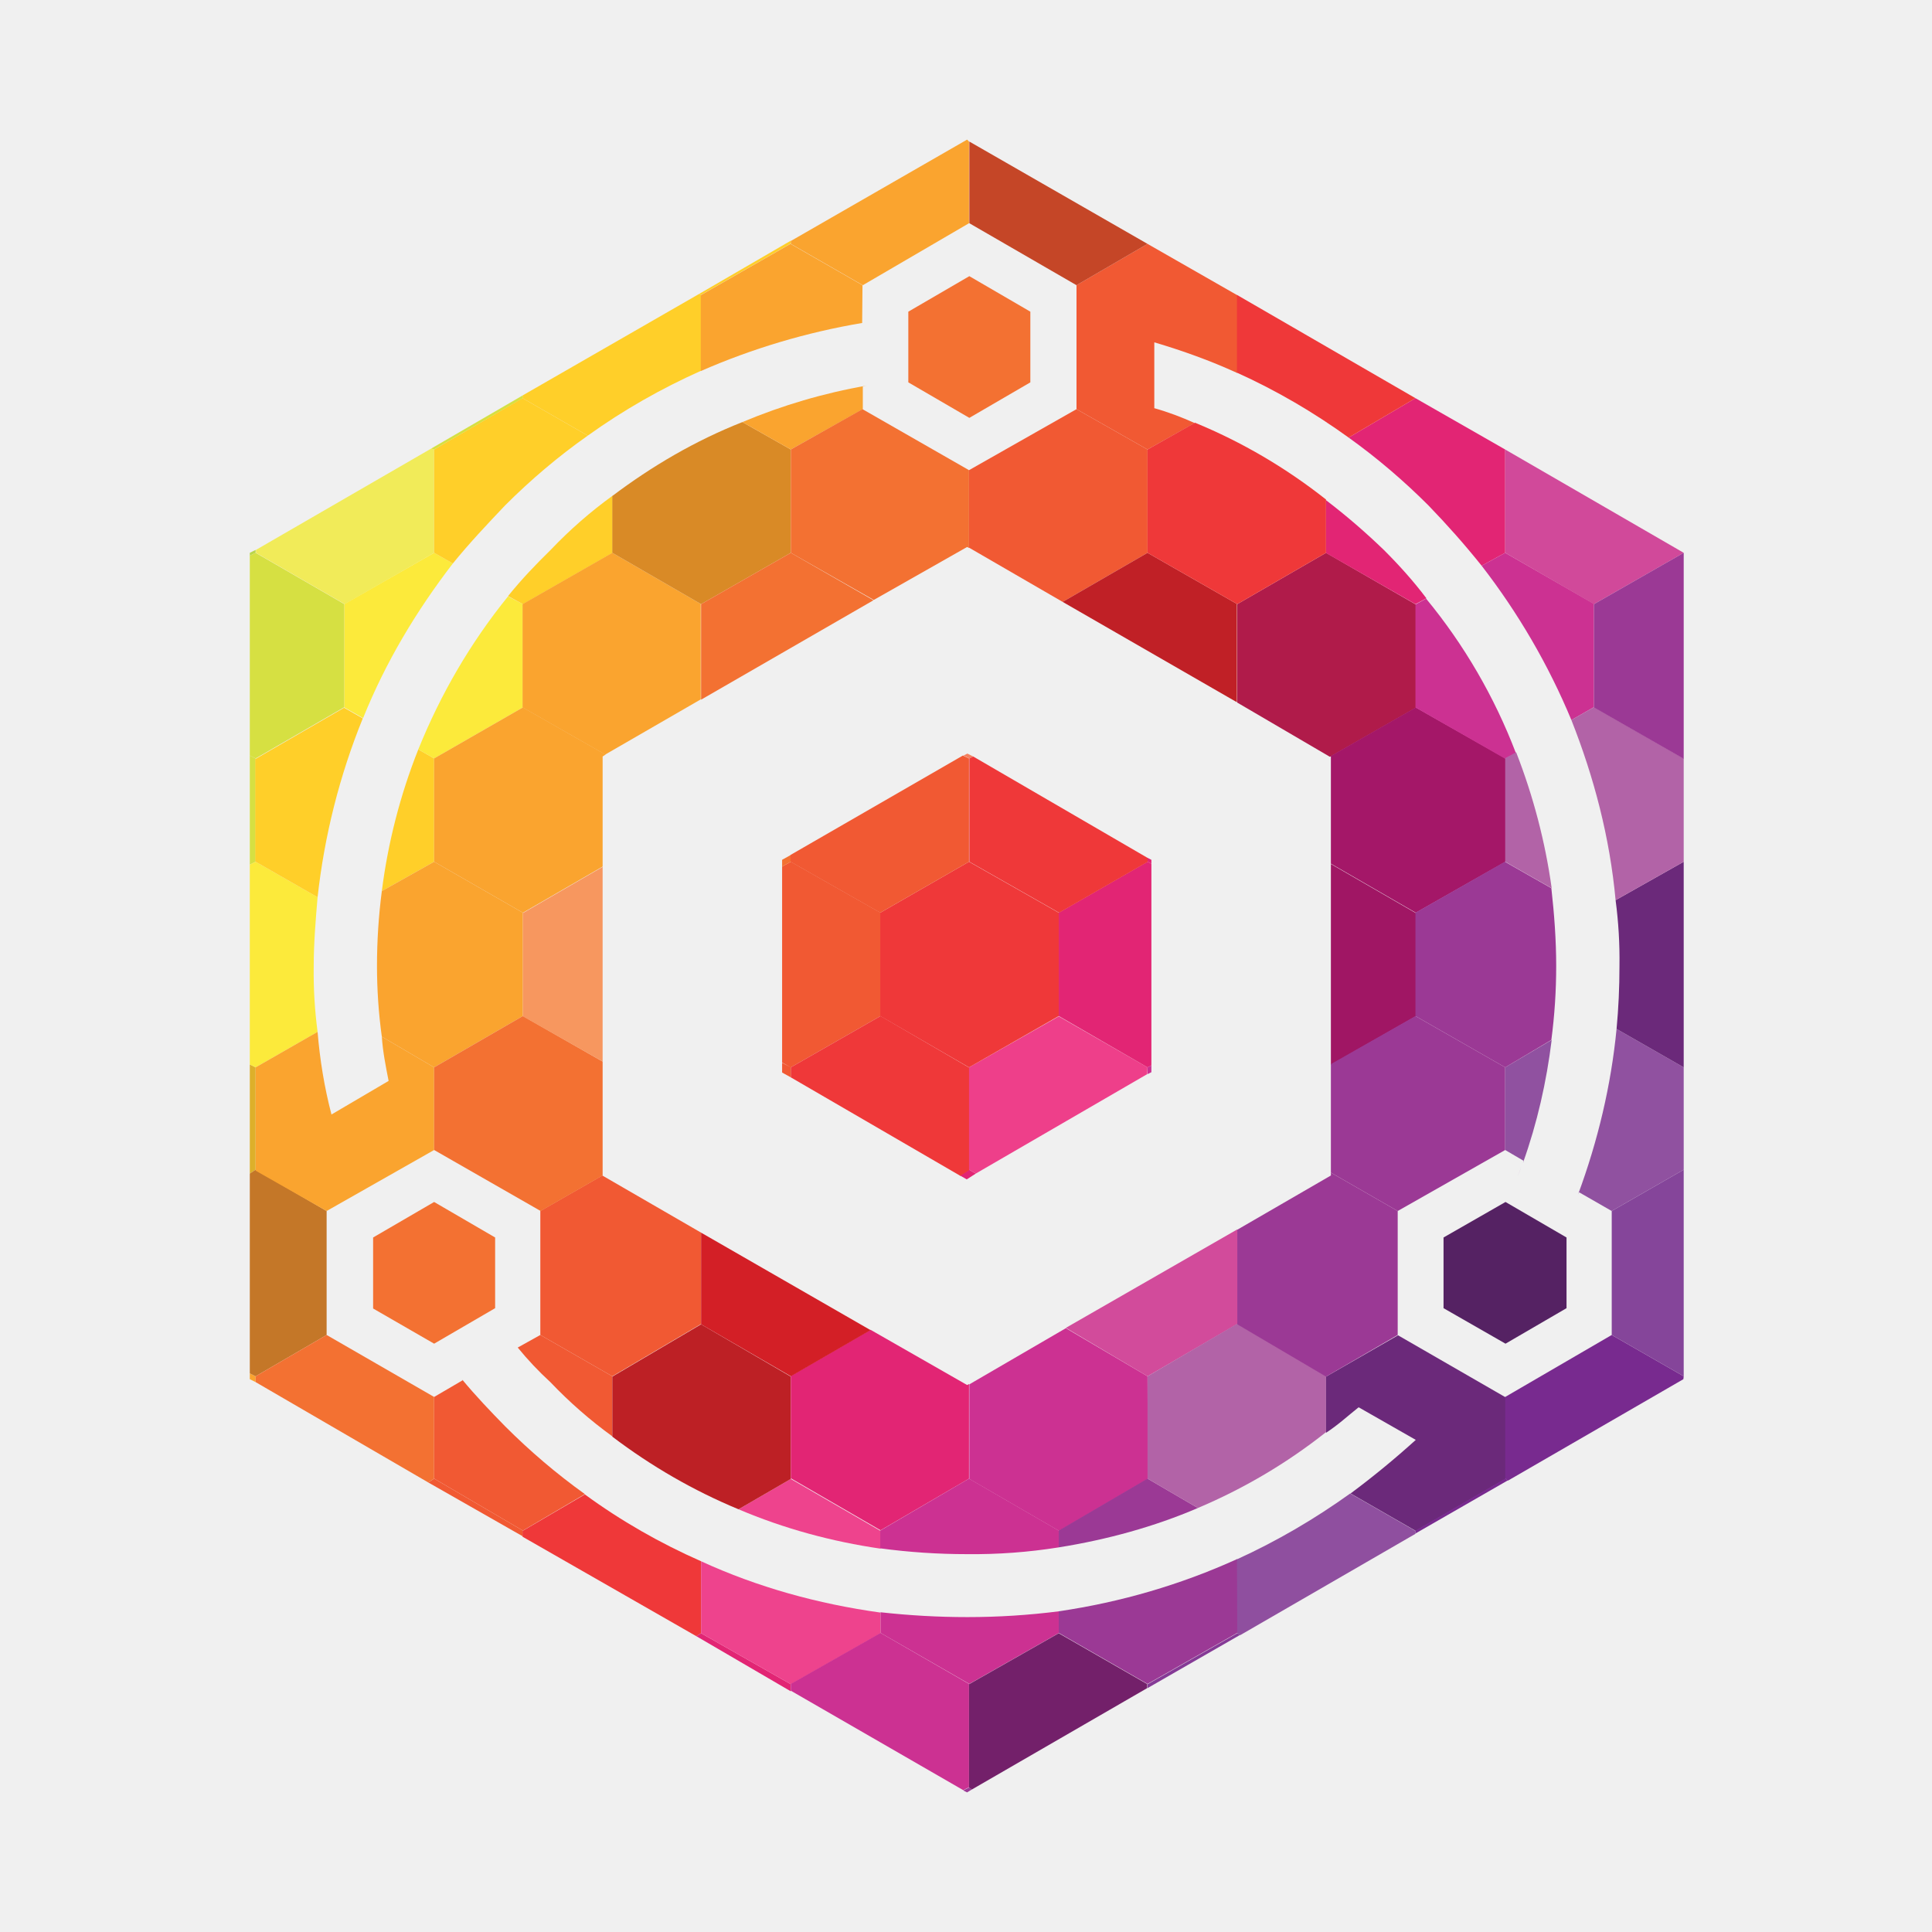
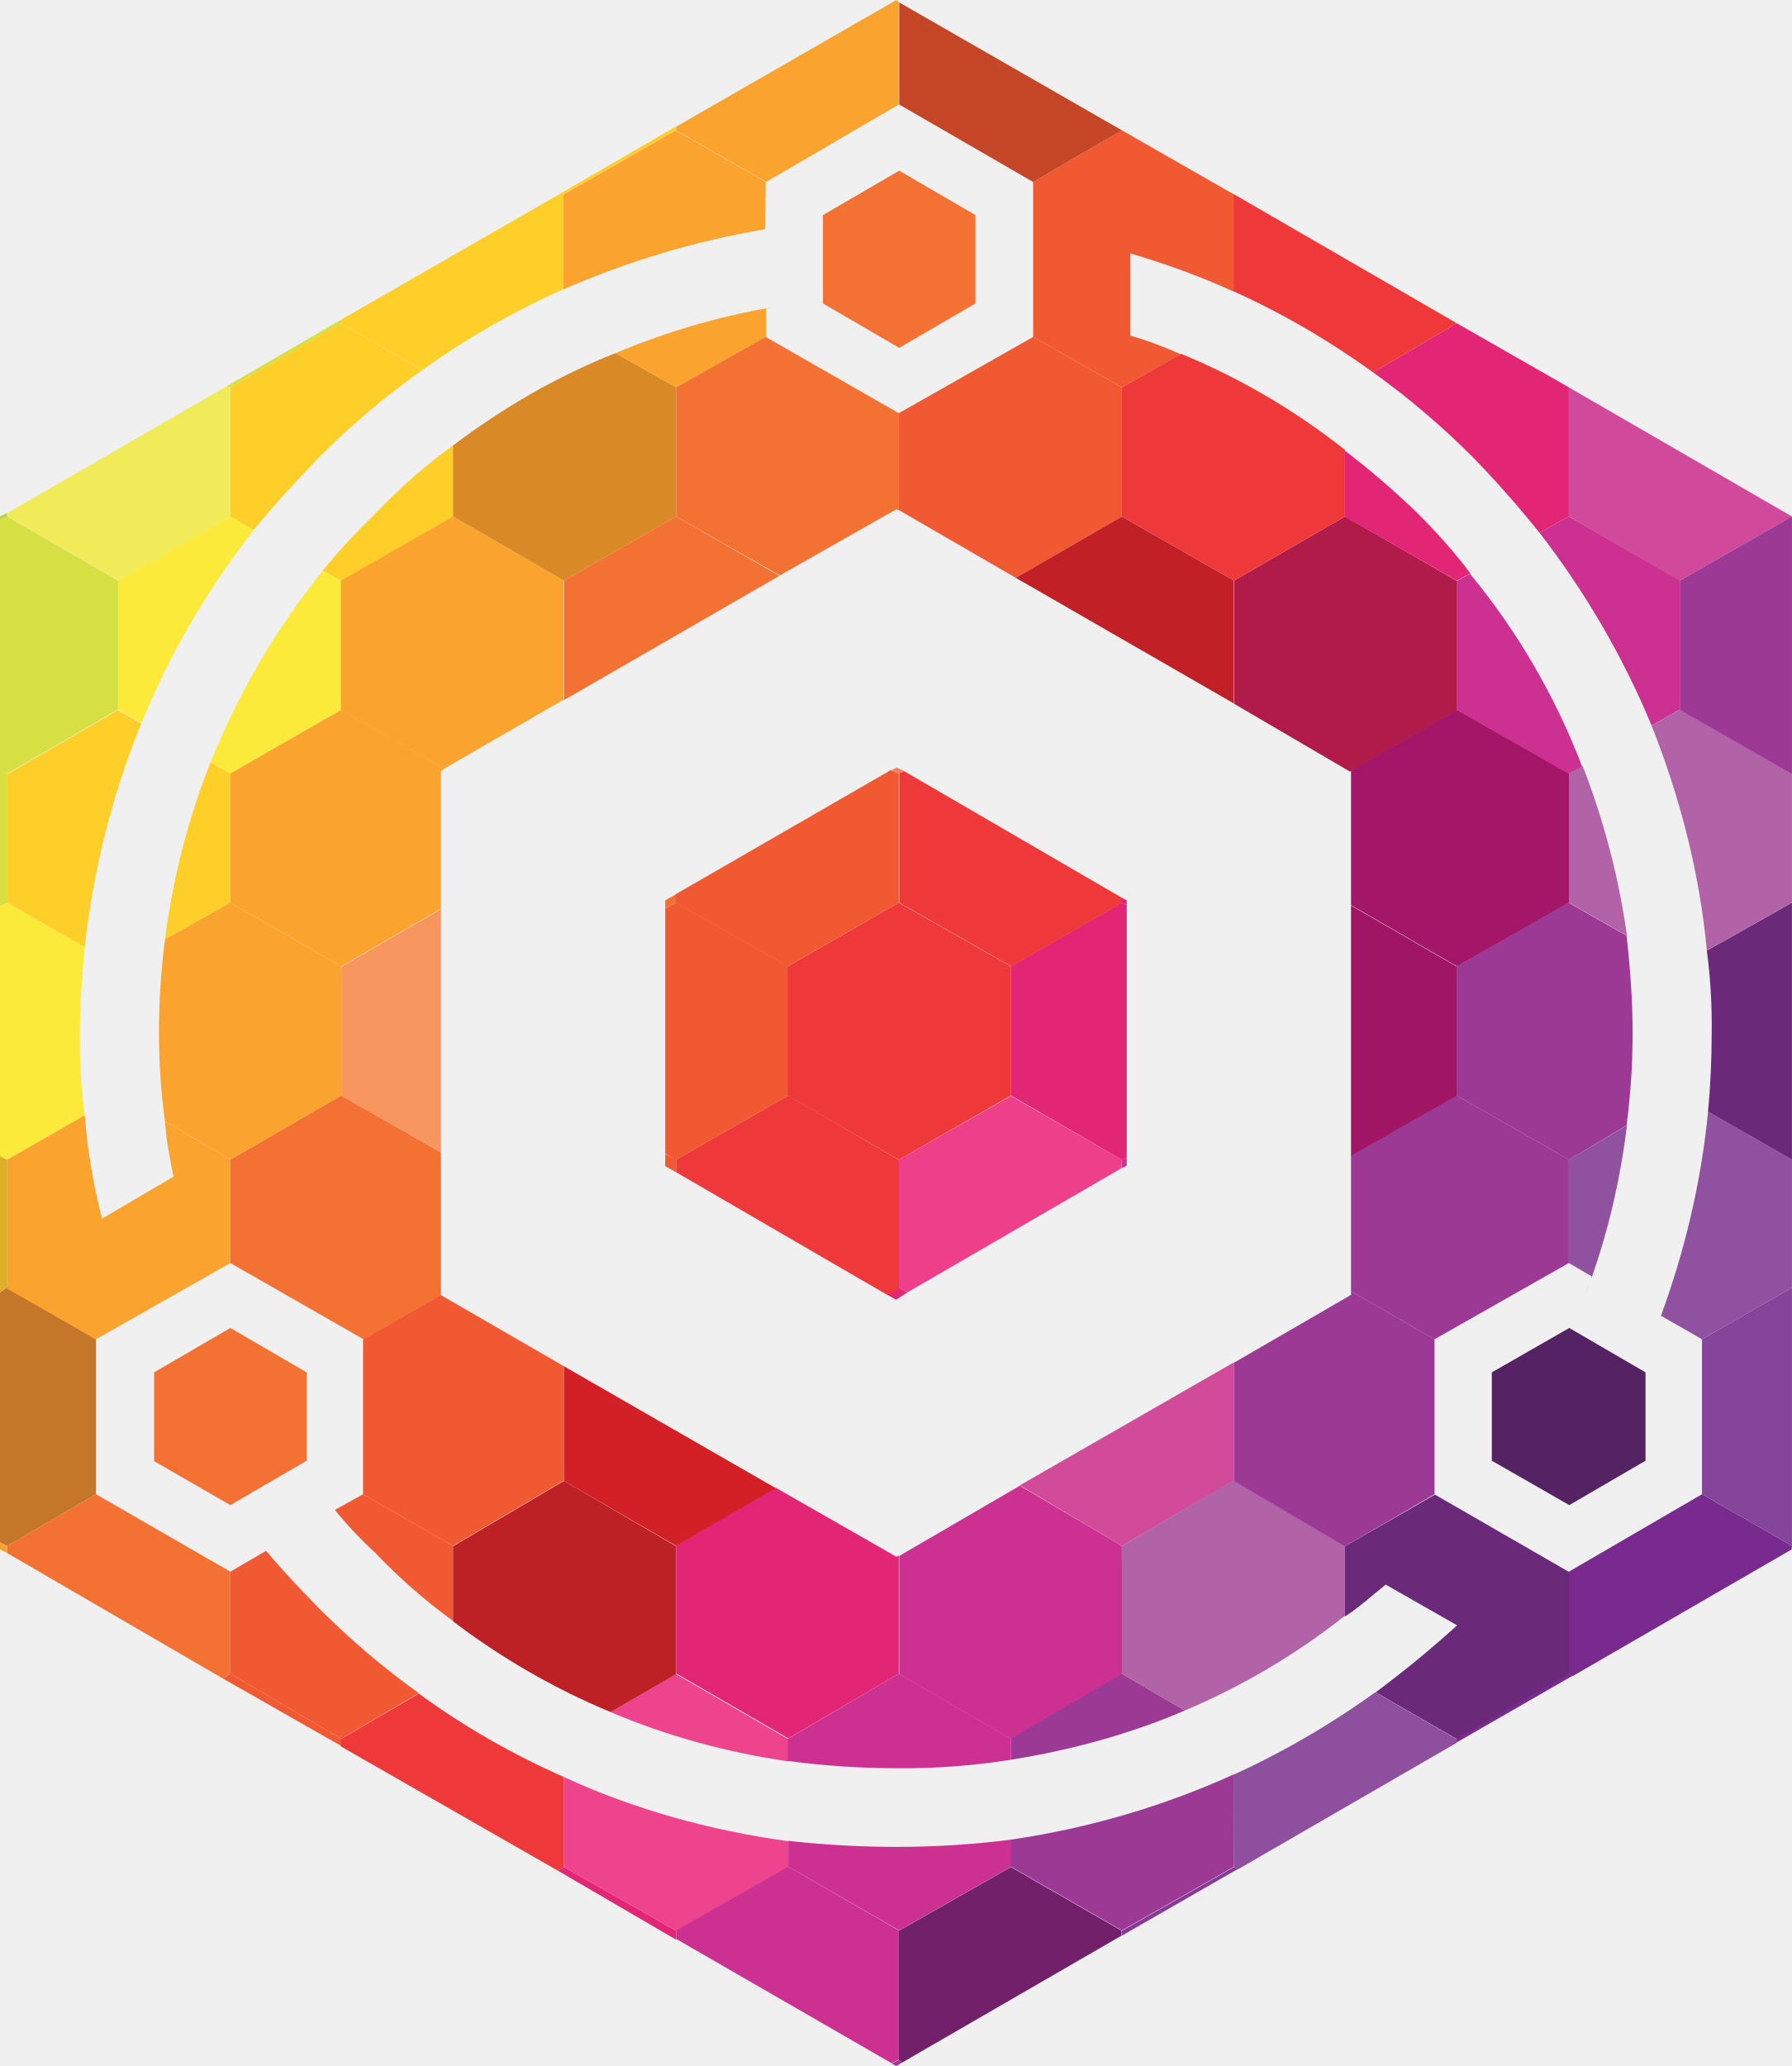
- <svg xmlns="http://www.w3.org/2000/svg" width="256" height="256" viewBox="0 0 256 256" fill="none">
-   <g clip-path="url(#clip0_1251_8927)">
-     <path fill-rule="evenodd" clip-rule="evenodd" d="M33.87 182.365L33.1 181.98V182.75L33.87 183.135V182.365Z" fill="#FAA42F" />
-     <path fill-rule="evenodd" clip-rule="evenodd" d="M33.87 154.99V141.431L33.1 141.046V155.503L33.87 154.99Z" fill="#DDB02A" />
-     <path fill-rule="evenodd" clip-rule="evenodd" d="M43.28 160.465L33.87 154.99L33.1 155.504V181.98L33.87 182.365L43.28 176.89V160.465Z" fill="#C47728" />
-     <path fill-rule="evenodd" clip-rule="evenodd" d="M57.524 195.924L69.286 202.811V203.581L56.754 196.438L57.524 195.924Z" fill="#F15933" />
-     <path fill-rule="evenodd" clip-rule="evenodd" d="M43.28 176.89L33.87 182.365V183.135L56.754 196.438L57.524 195.924V185.103L43.28 176.89Z" fill="#F37132" />
-     <path fill-rule="evenodd" clip-rule="evenodd" d="M33.87 114.184V100.497L33.1 100.112V114.569L33.87 114.184Z" fill="#D6E042" />
-     <path fill-rule="evenodd" clip-rule="evenodd" d="M33.1 141.046L33.87 141.431L42.082 136.726C41.697 133.817 41.526 130.909 41.569 128C41.569 125.006 41.826 121.883 42.082 118.889L33.87 114.184L33.1 114.569V141.046Z" fill="#FCEA3B" />
-     <path fill-rule="evenodd" clip-rule="evenodd" d="M33.87 155.118L43.28 160.465L57.524 152.381V141.431L50.594 137.367C50.723 139.335 51.108 141.26 51.493 143.227L43.922 147.676C42.981 144.083 42.382 140.404 42.082 136.726L33.87 141.431V155.118Z" fill="#FAA42F" />
-     <path fill-rule="evenodd" clip-rule="evenodd" d="M57.524 195.924V185.103L61.331 182.878L61.202 182.75C63.041 184.974 65.009 187.027 66.934 188.995C70.227 192.289 73.735 195.283 77.499 197.977L69.286 202.811L57.524 195.924ZM71.596 176.89L81.135 182.365V190.321C78.183 188.182 75.446 185.787 72.922 183.135C71.382 181.724 69.928 180.184 68.602 178.558L71.596 176.89Z" fill="#F15933" />
-     <path fill-rule="evenodd" clip-rule="evenodd" d="M104.788 223.171L92.897 216.413L92.256 216.798L104.788 224.112V223.171Z" fill="#E22574" />
-     <path fill-rule="evenodd" clip-rule="evenodd" d="M92.256 216.798L92.897 216.413V206.875C87.465 204.479 82.29 201.528 77.499 198.021L69.244 202.854V203.624L92.256 216.798Z" fill="#EF3839" />
-     <path fill-rule="evenodd" clip-rule="evenodd" d="M33.87 73.25V72.865L33.1 73.25V73.635L33.87 73.25Z" fill="#BBD64B" />
-     <path fill-rule="evenodd" clip-rule="evenodd" d="M45.633 80.051L33.87 73.25L33.1 73.635V100.112L33.87 100.497L45.633 93.696V80.051Z" fill="#D6E042" />
-     <path fill-rule="evenodd" clip-rule="evenodd" d="M33.87 114.184L42.082 118.889C42.981 110.762 44.991 102.764 48.071 95.193L45.59 93.781L33.827 100.582V114.184H33.87ZM50.594 118.077L57.524 114.184V100.497L55.428 99.299C53.032 105.33 51.407 111.661 50.594 118.077Z" fill="#FFCF29" />
-     <path fill-rule="evenodd" clip-rule="evenodd" d="M50.594 137.367L57.524 141.431L69.286 134.63V120.942L57.524 114.184L50.594 118.076C50.167 121.37 49.953 124.664 49.953 128C49.953 131.122 50.167 134.288 50.594 137.367Z" fill="#FAA42F" />
-     <path fill-rule="evenodd" clip-rule="evenodd" d="M92.897 163.331V175.436L81.135 182.365L71.596 176.89V160.465L79.809 155.76L92.897 163.331Z" fill="#F15933" />
-     <path fill-rule="evenodd" clip-rule="evenodd" d="M92.897 216.413L104.788 223.171L116.679 216.413V213.676C108.339 212.521 100.34 210.296 92.897 206.875V216.413ZM116.679 205.206V202.854L104.788 195.967L97.859 199.988C103.89 202.554 110.221 204.265 116.679 205.206Z" fill="#EE438D" />
-     <path fill-rule="evenodd" clip-rule="evenodd" d="M69.286 134.63L57.524 141.431V152.381L71.639 160.465L79.852 155.76V140.661L69.286 134.63Z" fill="#F37132" />
-     <path fill-rule="evenodd" clip-rule="evenodd" d="M116.679 216.37L104.788 223.128V224.027L127.63 237.201L128.399 236.816V223.128L116.679 216.37Z" fill="#CC3192" />
-     <path fill-rule="evenodd" clip-rule="evenodd" d="M97.859 199.988L104.788 195.967V182.408L92.897 175.479L81.135 182.408V190.364C86.267 194.256 91.871 197.507 97.859 199.988Z" fill="#BD2025" />
-     <path fill-rule="evenodd" clip-rule="evenodd" d="M128.399 236.858L127.63 237.243L128.143 237.5L128.784 237.115L128.399 236.858Z" fill="#9B3995" />
-     <path fill-rule="evenodd" clip-rule="evenodd" d="M57.524 59.562L57.139 59.434L33.913 72.865V73.25L45.675 80.051L57.524 73.25V59.562Z" fill="#F1EB59" />
-     <path fill-rule="evenodd" clip-rule="evenodd" d="M45.633 93.739L48.113 95.15C51.108 87.707 55.171 80.949 60.005 74.662L57.524 73.25L45.633 80.051V93.739ZM55.428 99.299L57.524 100.497L69.286 93.739V80.051L67.319 79.024C62.357 85.141 58.379 91.985 55.428 99.299Z" fill="#FCEA3B" />
-     <path fill-rule="evenodd" clip-rule="evenodd" d="M79.852 114.826V100.24L80.236 99.983L69.286 93.738L57.524 100.496V114.184L69.286 120.942L79.852 114.826Z" fill="#FAA42F" />
-     <path fill-rule="evenodd" clip-rule="evenodd" d="M128.399 195.924V183.392L128.143 183.52L115.354 176.206L104.788 182.322V195.881L116.679 202.768L128.399 195.924Z" fill="#E22574" />
-     <path fill-rule="evenodd" clip-rule="evenodd" d="M79.851 140.661V114.869L69.286 120.985V134.673L79.851 140.661Z" fill="#F7975F" />
-     <path fill-rule="evenodd" clip-rule="evenodd" d="M116.679 216.37L128.442 223.128L140.333 216.37V213.504C136.313 214.018 132.249 214.274 128.186 214.274C124.336 214.274 120.529 214.06 116.679 213.633V216.37ZM140.29 205.035V202.811L128.399 195.924L116.637 202.811V205.163C120.444 205.677 124.293 205.933 128.143 205.933C132.206 205.976 136.27 205.677 140.29 205.035Z" fill="#CC3192" />
-     <path fill-rule="evenodd" clip-rule="evenodd" d="M104.788 182.365L115.353 176.249L92.897 163.331V175.479L104.788 182.365Z" fill="#D31F26" />
-     <path fill-rule="evenodd" clip-rule="evenodd" d="M152.053 223.171L140.29 216.413L128.399 223.171V236.859L128.784 237.115L152.01 223.685V223.171H152.053Z" fill="#73206A" />
-     <path fill-rule="evenodd" clip-rule="evenodd" d="M57.524 59.562L69.286 52.761V52.377L57.139 59.434L57.524 59.562Z" fill="#D6E042" />
-     <path fill-rule="evenodd" clip-rule="evenodd" d="M57.524 73.25L60.005 74.661C62.229 71.924 64.581 69.443 66.934 66.962C70.313 63.583 73.992 60.461 77.884 57.723L69.244 52.761L57.524 59.562V73.25ZM67.319 78.981L69.286 80.051L81.177 73.25V65.679C78.226 67.817 75.489 70.213 72.965 72.865C70.955 74.832 69.115 76.757 67.319 78.981Z" fill="#FFCF29" />
-     <path fill-rule="evenodd" clip-rule="evenodd" d="M92.897 80.051L81.135 73.25L69.244 80.051V93.739L80.194 99.984L92.855 92.669V80.051H92.897Z" fill="#FAA42F" />
-     <path fill-rule="evenodd" clip-rule="evenodd" d="M163.944 216.413L152.053 223.171V223.685L164.329 216.627L163.944 216.413Z" fill="#853A96" />
-     <path fill-rule="evenodd" clip-rule="evenodd" d="M152.053 182.365L141.231 175.992L128.442 183.434V195.967L140.333 202.853L152.096 195.967L152.053 182.365Z" fill="#CC3192" />
-     <path fill-rule="evenodd" clip-rule="evenodd" d="M140.29 216.37L152.053 223.128L163.944 216.37V206.575C156.416 209.997 148.46 212.307 140.29 213.504V216.37ZM158.726 199.817L152.053 195.924L140.29 202.811V205.035C146.706 204.009 152.951 202.298 158.726 199.817Z" fill="#9B3995" />
-     <path fill-rule="evenodd" clip-rule="evenodd" d="M69.244 52.761L77.884 57.723C82.589 54.344 87.636 51.478 92.897 49.125V39.074L92.641 38.945L69.286 52.376L69.244 52.761Z" fill="#FFCF29" />
-     <path fill-rule="evenodd" clip-rule="evenodd" d="M81.135 73.25L92.897 80.051L104.788 73.25V59.562L98.372 55.927C92.085 58.408 86.353 61.787 81.135 65.722V73.25Z" fill="#D98A26" />
-     <path fill-rule="evenodd" clip-rule="evenodd" d="M163.944 216.413L164.329 216.67L187.555 203.239V202.854L178.915 197.892C174.21 201.271 169.163 204.223 163.901 206.618L163.944 216.413Z" fill="#8F4F9F" />
-     <path fill-rule="evenodd" clip-rule="evenodd" d="M104.788 73.25L92.897 80.051V92.712L115.738 79.538L104.788 73.25Z" fill="#F37132" />
-     <path fill-rule="evenodd" clip-rule="evenodd" d="M152.053 182.365L163.944 175.436V162.903L141.231 175.949L152.053 182.365Z" fill="#D24B9B" />
-     <path fill-rule="evenodd" clip-rule="evenodd" d="M152.053 195.924L158.726 199.817C164.8 197.25 170.531 193.871 175.707 189.765V182.322L163.944 175.393L152.053 182.365V195.924Z" fill="#B263A7" />
-     <path fill-rule="evenodd" clip-rule="evenodd" d="M92.897 39.074L104.788 32.273V31.888L92.641 38.945L92.897 39.074Z" fill="#FFCF29" />
-     <path fill-rule="evenodd" clip-rule="evenodd" d="M98.372 55.926L104.788 59.562L114.327 54.215V51.221L114.84 51.093C109.194 52.077 103.676 53.702 98.372 55.926ZM114.284 37.79L104.746 32.315L92.855 39.116V49.168C99.698 46.174 106.884 44.035 114.241 42.795L114.284 37.79Z" fill="#FAA42F" />
-     <path fill-rule="evenodd" clip-rule="evenodd" d="M178.958 197.892L187.598 202.854L199.489 195.967V185.146L185.245 176.933L175.707 182.408V189.851C177.29 188.824 178.573 187.626 180.027 186.472L187.598 190.792C184.86 193.273 181.952 195.668 178.958 197.892Z" fill="#6B297A" />
-     <path fill-rule="evenodd" clip-rule="evenodd" d="M199.446 195.924L187.555 202.811V203.196L199.831 196.138L199.446 195.924Z" fill="#782A8F" />
-     <path fill-rule="evenodd" clip-rule="evenodd" d="M128.143 72.48L128.399 72.608V62.3L114.284 54.216L104.788 59.562V73.25L115.781 79.495L128.143 72.48Z" fill="#F37132" />
-     <path fill-rule="evenodd" clip-rule="evenodd" d="M185.203 176.89V160.465L176.349 155.375V155.76L163.944 162.946V175.479L175.707 182.408L185.203 176.89Z" fill="#9B3995" />
-     <path fill-rule="evenodd" clip-rule="evenodd" d="M128.399 29.578V18.757L128.143 18.5L104.788 31.931V32.316L114.327 37.791L128.399 29.578Z" fill="#FAA42F" />
-     <path fill-rule="evenodd" clip-rule="evenodd" d="M128.399 62.3L142.643 54.216L152.053 59.562V73.25L140.804 79.752L128.399 72.566V62.3Z" fill="#F15933" />
-     <path fill-rule="evenodd" clip-rule="evenodd" d="M223.1 182.365L213.561 176.89L199.446 185.103V195.924L199.831 196.181L223.057 182.75L223.1 182.365Z" fill="#782A8F" />
-     <path fill-rule="evenodd" clip-rule="evenodd" d="M187.598 134.673V120.985L176.349 114.483V141.089L187.598 134.673Z" fill="#A01664" />
-     <path fill-rule="evenodd" clip-rule="evenodd" d="M163.944 80.051L152.053 73.25L140.804 79.752L163.901 93.054V80.051H163.944Z" fill="#C02026" />
-     <path fill-rule="evenodd" clip-rule="evenodd" d="M199.446 152.381V141.431L187.555 134.63L176.349 141.003V155.375L185.203 160.465L199.446 152.381Z" fill="#9B3995" />
-     <path fill-rule="evenodd" clip-rule="evenodd" d="M142.643 37.79L152.053 32.315L163.944 39.116V49.425C160.394 47.799 156.715 46.474 152.951 45.361V54.087C154.791 54.6 156.587 55.285 158.298 56.055L152.053 59.562L142.643 54.215V37.79Z" fill="#F15933" />
-     <path fill-rule="evenodd" clip-rule="evenodd" d="M201.029 155.888C201.285 155.503 201.457 155.033 201.542 154.562C201.457 155.076 201.285 155.503 201.029 155.888ZM201.799 154.092C203.681 148.831 204.921 143.356 205.606 137.795L199.446 141.431V152.381L201.927 153.835L201.799 154.092ZM213.561 160.465L223.1 154.99V141.431L214.203 136.341C213.476 143.826 211.722 151.183 209.113 158.241L209.241 157.984L213.561 160.465Z" fill="#9051A0" />
-     <path fill-rule="evenodd" clip-rule="evenodd" d="M175.707 73.25L163.944 80.051V93.097L176.22 100.283L187.598 93.781V80.094L175.707 73.25Z" fill="#B01B4A" />
-     <path fill-rule="evenodd" clip-rule="evenodd" d="M152.053 32.316L128.442 18.756V29.578L142.643 37.791L152.053 32.316Z" fill="#C54627" />
-     <path fill-rule="evenodd" clip-rule="evenodd" d="M199.489 114.184V100.496L187.598 93.738L176.22 100.24H176.349V114.441L187.598 120.942L199.489 114.184Z" fill="#A41768" />
-     <path fill-rule="evenodd" clip-rule="evenodd" d="M152.053 73.25L163.944 80.051L175.707 73.25V66.192C170.403 62.001 164.586 58.579 158.341 56.012L152.053 59.562V73.25Z" fill="#EF3839" />
-     <path fill-rule="evenodd" clip-rule="evenodd" d="M187.555 134.63L199.446 141.431L205.563 137.795C205.991 134.544 206.204 131.293 206.204 128C206.204 124.578 205.948 121.113 205.563 117.692L199.403 114.184L187.555 120.942V134.63Z" fill="#9B3995" />
-     <path fill-rule="evenodd" clip-rule="evenodd" d="M214.203 136.341L223.1 141.431V114.184L214.075 119.274C214.46 122.183 214.631 125.091 214.588 128C214.588 130.866 214.46 133.603 214.203 136.341Z" fill="#6B297A" />
-     <path fill-rule="evenodd" clip-rule="evenodd" d="M175.664 73.25L187.555 80.051L189.01 79.281C187.299 77.014 185.417 74.918 183.406 72.908C180.968 70.555 178.402 68.331 175.707 66.278V73.25H175.664ZM196.324 74.961L199.446 73.25V59.562L187.555 52.761L178.701 57.98C182.465 60.674 186.015 63.711 189.266 66.962C191.747 69.528 194.1 72.18 196.324 74.961Z" fill="#E22574" />
-     <path fill-rule="evenodd" clip-rule="evenodd" d="M187.555 93.739L199.446 100.54L200.858 99.77C198.035 92.37 194.014 85.441 188.967 79.324L187.555 80.094V93.739ZM208.215 95.407L211.209 93.696V80.008L199.446 73.25L196.324 74.961C201.157 81.206 205.178 88.092 208.215 95.407Z" fill="#CC3192" />
-     <path fill-rule="evenodd" clip-rule="evenodd" d="M178.701 57.98L187.555 52.761L163.901 39.074V49.382C169.12 51.735 174.081 54.643 178.701 57.98Z" fill="#EF3839" />
-     <path fill-rule="evenodd" clip-rule="evenodd" d="M199.446 114.184L205.606 117.692C204.75 111.532 203.167 105.501 200.9 99.684L199.446 100.454V114.184ZM214.075 119.274L223.1 114.184V100.497L211.209 93.696L208.215 95.407C211.209 102.978 213.305 110.934 214.075 119.274Z" fill="#B263A7" />
-     <path fill-rule="evenodd" clip-rule="evenodd" d="M211.209 80.051L223.1 73.25L199.446 59.562V73.25L211.209 80.051Z" fill="#D1499A" />
-     <path fill-rule="evenodd" clip-rule="evenodd" d="M211.209 80.051V93.739L223.1 100.54V73.25L211.209 80.051Z" fill="#9B3995" />
-     <path fill-rule="evenodd" clip-rule="evenodd" d="M223.1 154.99L213.562 160.465V176.89L223.1 182.365V154.99Z" fill="#85459A" />
-     <path fill-rule="evenodd" clip-rule="evenodd" d="M104.788 141.431V142.757L103.634 142.115V140.832L104.788 141.431ZM116.679 134.63L104.788 141.431L103.634 140.789V114.826L104.788 114.184L116.679 120.942V134.63Z" fill="#F15933" />
-     <path fill-rule="evenodd" clip-rule="evenodd" d="M128.399 154.99L127.202 155.76L128.1 156.273L129.298 155.504L128.399 154.99Z" fill="#E22574" />
-     <path fill-rule="evenodd" clip-rule="evenodd" d="M116.679 134.63L104.788 141.431V142.757L127.245 155.803L128.442 155.033V141.474L116.679 134.63Z" fill="#EF3839" />
-     <path fill-rule="evenodd" clip-rule="evenodd" d="M152.053 141.431L140.29 134.673L128.399 141.431V154.99L129.298 155.504L152.01 142.329L152.053 141.431Z" fill="#EE3F8A" />
-     <path fill-rule="evenodd" clip-rule="evenodd" d="M140.29 120.942L128.399 114.184L116.637 120.942V134.63L128.399 141.431L140.29 134.63V120.942Z" fill="#EF3839" />
-     <path fill-rule="evenodd" clip-rule="evenodd" d="M152.566 114.441L152.053 114.184L140.29 120.942V134.63L152.053 141.431L152.566 141.174V114.441Z" fill="#E22574" />
-     <path fill-rule="evenodd" clip-rule="evenodd" d="M152.053 141.431V142.329L152.566 142.073V141.174L152.053 141.431Z" fill="#CC3192" />
-     <path fill-rule="evenodd" clip-rule="evenodd" d="M104.788 114.184V113.286L103.634 113.928V114.826L104.788 114.184Z" fill="#F37132" />
-     <path fill-rule="evenodd" clip-rule="evenodd" d="M128.399 100.497V114.184L116.637 120.943L104.746 114.184V113.286L127.587 100.112L128.399 100.497Z" fill="#F15933" />
-     <path fill-rule="evenodd" clip-rule="evenodd" d="M128.442 100.497L127.672 100.112L128.186 99.855L128.955 100.24L128.442 100.497Z" fill="#F4805F" />
-     <path fill-rule="evenodd" clip-rule="evenodd" d="M152.053 113.671L128.955 100.24L128.442 100.496V114.184L140.333 120.942L152.096 114.184V113.671H152.053Z" fill="#EF3839" />
-     <path fill-rule="evenodd" clip-rule="evenodd" d="M152.566 114.441V113.928L152.053 113.671V114.184L152.566 114.441Z" fill="#E22574" />
-     <path fill-rule="evenodd" clip-rule="evenodd" d="M136.526 41.298L128.442 36.593L120.358 41.298V50.665L128.442 55.37L136.526 50.665V41.298Z" fill="#F37132" />
-     <path fill-rule="evenodd" clip-rule="evenodd" d="M207.573 163.973L199.489 159.268L191.276 163.973V173.34L199.489 178.045L207.573 173.34V163.973Z" fill="#552263" />
-     <path fill-rule="evenodd" clip-rule="evenodd" d="M65.608 163.973L57.524 159.268L49.44 163.973V173.383L57.524 178.045L65.608 173.34V163.973Z" fill="#F37132" />
-   </g>
-   <defs>
-     <clipPath id="clip0_1251_8927">
-       <rect width="190" height="219" fill="white" transform="translate(33.1 18.5)" />
-     </clipPath>
-   </defs>
+ <svg xmlns="http://www.w3.org/2000/svg" xml:space="preserve" id="Layer_1" x="0" y="0" version="1.1" viewBox="33.9 0 444.2 512">
+   <style>.st0{fill:#faa42f}.st0,.st3,.st4,.st5,.st6,.st7,.st8{fill-rule:evenodd;clip-rule:evenodd}.st3{fill:#f15933}.st4{fill:#f37132}.st5{fill:#d6e042}.st6{fill:#fcea3b}.st7{fill:#e22574}.st8{fill:#ef3839}.st10{fill:#ffcf29}.st10,.st12,.st14,.st23,.st24,.st25{fill-rule:evenodd;clip-rule:evenodd}.st12{fill:#cc3192}.st14{fill:#9b3995}.st23{fill:#b263a7}.st24{fill:#6b297a}.st25{fill:#782a8f}</style>
+   <path d="m35.7 383.1-1.8-.9v1.8l1.8.9z" class="st0" />
+   <path d="M35.7 319.1v-31.7l-1.8-.9v33.8z" style="fill-rule:evenodd;clip-rule:evenodd;fill:#ddb02a" />
+   <path d="m57.7 331.9-22-12.8-1.8 1.2v61.9l1.8.9 22-12.8z" style="fill-rule:evenodd;clip-rule:evenodd;fill:#c47728" />
+   <path d="m91 414.8 27.5 16.1v1.8L89.2 416z" class="st3" />
+   <path d="m57.7 370.3-22 12.8v1.8L89.2 416l1.8-1.2v-25.3z" class="st4" />
+   <path d="M35.7 223.7v-32l-1.8-.9v33.8z" class="st5" />
+   <path d="m33.9 286.5 1.8.9 19.2-11q-1.35-10.2-1.2-20.4c0-7 .6-14.3 1.2-21.3l-19.2-11-1.8.9z" class="st6" />
+   <path d="m35.7 319.4 22 12.5L91 313v-25.6l-16.2-9.5c.3 4.6 1.2 9.1 2.1 13.7L59.2 302c-2.2-8.4-3.6-17-4.3-25.6l-19.2 11z" class="st0" />
+   <path d="M91 414.8v-25.3l8.9-5.2-.3-.3c4.3 5.2 8.9 10 13.4 14.6 7.7 7.7 15.9 14.7 24.7 21l-19.2 11.3zm32.9-44.5 22.3 12.8v18.6q-10.35-7.5-19.2-16.8c-3.6-3.3-7-6.9-10.1-10.7z" class="st3" />
+   <path d="m201.5 478.5-27.8-15.8-1.5.9 29.3 17.1z" class="st7" />
+   <path d="m172.2 463.6 1.5-.9v-22.3c-12.7-5.6-24.8-12.5-36-20.7L118.4 431v1.8z" class="st8" />
+   <path d="M35.7 128v-.9l-1.8.9v.9z" style="fill-rule:evenodd;clip-rule:evenodd;fill:#bbd64b" />
+   <path d="M63.2 143.9 35.7 128l-1.8.9v61.9l1.8.9 27.5-15.9z" class="st5" />
+   <path d="m35.7 223.7 19.2 11c2.1-19 6.8-37.7 14-55.4l-5.8-3.3-27.5 15.9v31.8zm39.1 9.1 16.2-9.1v-32l-4.9-2.8c-5.6 14.1-9.4 28.9-11.3 43.9" class="st10" />
+   <path d="m74.8 277.9 16.2 9.5 27.5-15.9v-32L91 223.7l-16.2 9.1c-1 7.7-1.5 15.4-1.5 23.2 0 7.3.5 14.7 1.5 21.9" class="st0" />
+   <path d="M173.7 338.6v28.3l-27.5 16.2-22.3-12.8v-38.4l19.2-11z" class="st3" />
+   <path d="m173.7 462.7 27.8 15.8 27.8-15.8v-6.4c-19.5-2.7-38.2-7.9-55.6-15.9zm55.6-26.2V431l-27.8-16.1-16.2 9.4c14.1 6 28.9 10 44 12.2" style="fill-rule:evenodd;clip-rule:evenodd;fill:#ee438d" />
+   <path d="M118.5 271.5 91 287.4V313l33 18.9 19.2-11v-35.3z" class="st4" />
+   <path d="m229.3 462.6-27.8 15.8v2.1l53.4 30.8 1.8-.9v-32z" class="st12" />
+   <path d="m185.3 424.3 16.2-9.4v-31.7L173.7 367l-27.5 16.2v18.6c12 9.1 25.1 16.7 39.1 22.5" style="fill-rule:evenodd;clip-rule:evenodd;fill:#bd2025" />
+   <path d="m256.7 510.5-1.8.9 1.2.6 1.5-.9z" class="st14" />
+   <path d="m91 96-.9-.3-54.3 31.4v.9l27.5 15.9L91 128z" style="fill-rule:evenodd;clip-rule:evenodd;fill:#f1eb59" />
+   <path d="m63.2 175.9 5.8 3.3c7-17.4 16.5-33.2 27.8-47.9L91 128l-27.8 15.9zm22.9 13 4.9 2.8 27.5-15.8v-32l-4.6-2.4c-11.6 14.3-20.9 30.3-27.8 47.4" class="st6" />
+   <path d="M143.2 225.2v-34.1l.9-.6-25.6-14.6L91 191.7v32l27.5 15.8z" class="st0" />
+   <path d="M256.7 414.8v-29.3l-.6.3-29.9-17.1-24.7 14.3v31.7l27.8 16.1z" class="st7" />
+   <path d="M143.2 285.6v-60.3l-24.7 14.3v32z" style="fill-rule:evenodd;clip-rule:evenodd;fill:#f7975f" />
+   <path d="m229.3 462.6 27.5 15.8 27.8-15.8v-6.7c-9.4 1.2-18.9 1.8-28.4 1.8-9 0-17.9-.5-26.9-1.5zm55.2-26.5v-5.2l-27.8-16.1-27.5 16.1v5.5c8.9 1.2 17.9 1.8 26.9 1.8 9.5.1 19-.6 28.4-2.1" class="st12" />
+   <path d="m201.5 383.1 24.7-14.3-52.5-30.2V367z" style="fill-rule:evenodd;clip-rule:evenodd;fill:#d31f26" />
+   <path d="m312 478.5-27.5-15.8-27.8 15.8v32l.9.6 54.3-31.4v-1.2z" style="fill-rule:evenodd;clip-rule:evenodd;fill:#73206a" />
+   <path d="m91 96 27.5-15.9v-.9L90.1 95.7z" class="st5" />
+   <path d="m91 128 5.8 3.3c5.2-6.4 10.7-12.2 16.2-18 7.9-7.9 16.5-15.2 25.6-21.6l-20.2-11.6L91 96zm22.9 13.4 4.6 2.5 27.8-15.9v-17.7q-10.35 7.5-19.2 16.8c-4.7 4.6-9 9.1-13.2 14.3" class="st10" />
+   <path d="M173.7 143.9 146.2 128l-27.8 15.9v32l25.6 14.6 29.6-17.1v-29.5z" class="st0" />
+   <path d="M339.8 462.7 312 478.5v1.2l28.7-16.5z" style="fill-rule:evenodd;clip-rule:evenodd;fill:#853a96" />
+   <path d="m312 383.1-25.3-14.9-29.9 17.4v29.3l27.8 16.1 27.5-16.1z" class="st12" />
+   <path d="m284.5 462.6 27.5 15.8 27.8-15.8v-22.9c-17.6 8-36.2 13.4-55.3 16.2zm43.1-38.7-15.6-9.1-27.5 16.1v5.2c15-2.4 29.6-6.4 43.1-12.2" class="st14" />
+   <path d="m118.4 80.1 20.2 11.6c11-7.9 22.8-14.6 35.1-20.1V48.1l-.6-.3-54.6 31.4z" class="st10" />
+   <path d="m146.2 128 27.5 15.9 27.8-15.9V96l-15-8.5c-14.7 5.8-28.1 13.7-40.3 22.9z" style="fill-rule:evenodd;clip-rule:evenodd;fill:#d98a26" />
+   <path d="m339.8 462.7.9.6 54.3-31.4v-.9l-20.2-11.6c-11 7.9-22.8 14.8-35.1 20.4z" style="fill-rule:evenodd;clip-rule:evenodd;fill:#8f4f9f" />
+   <path d="m201.5 128-27.8 15.9v29.6l53.4-30.8z" class="st4" />
+   <path d="m312 383.1 27.8-16.2v-29.3l-53.1 30.5z" style="fill-rule:evenodd;clip-rule:evenodd;fill:#d24b9b" />
+   <path d="m312 414.8 15.6 9.1c14.2-6 27.6-13.9 39.7-23.5V383l-27.5-16.2-27.8 16.3z" class="st23" />
+   <path d="m173.7 48.1 27.8-15.9v-.9l-28.4 16.5z" class="st10" />
+   <path d="m186.5 87.5 15 8.5 22.3-12.5v-7l1.2-.3c-13.2 2.3-26.1 6.1-38.5 11.3m37.2-42.4-22.3-12.8-27.8 15.9v23.5c16-7 32.8-12 50-14.9z" class="st0" />
+   <path d="m374.9 419.4 20.2 11.6 27.8-16.1v-25.3l-33.3-19.2-22.3 12.8v17.4c3.7-2.4 6.7-5.2 10.1-7.9l17.7 10.1c-6.4 5.8-13.2 11.4-20.2 16.6" class="st24" />
+   <path d="M422.8 414.8 395 430.9v.9l28.7-16.5z" class="st25" />
+   <path d="m256.1 126.2.6.3v-24.1l-33-18.9L201.5 96v32l25.7 14.6z" class="st4" />
+   <path d="M389.5 370.3v-38.4L368.8 320v.9l-29 16.8V367l27.5 16.2z" class="st14" />
+   <path d="M256.7 25.9V.6l-.6-.6-54.6 31.4v.9l22.3 12.8z" class="st0" />
+   <path d="M256.7 102.4 290 83.5 312 96v32l-26.3 15.2-29-16.8z" class="st3" />
+   <path d="m478.1 383.1-22.3-12.8-33 19.2v25.3l.9.6L478 384z" class="st25" />
+   <path d="M395.1 271.6v-32l-26.3-15.2v62.2z" style="fill-rule:evenodd;clip-rule:evenodd;fill:#a01664" />
+   <path d="M339.8 143.9 312 128l-26.3 15.2 54 31.1v-30.4z" style="fill-rule:evenodd;clip-rule:evenodd;fill:#c02026" />
+   <path d="M422.8 313v-25.6L395 271.5l-26.2 14.9V320l20.7 11.9z" class="st14" />
+   <path d="m290 45.1 22-12.8 27.8 15.9v24.1c-8.3-3.8-16.9-6.9-25.7-9.5v20.4c4.3 1.2 8.5 2.8 12.5 4.6L312 96l-22-12.5z" class="st3" />
+   <path d="M426.5 321.2c.6-.9 1-2 1.2-3.1-.2 1.2-.6 2.2-1.2 3.1m1.8-4.2c4.4-12.3 7.3-25.1 8.9-38.1l-14.4 8.5V313l5.8 3.4zm27.5 14.9 22.3-12.8v-31.7l-20.8-11.9c-1.7 17.5-5.8 34.7-11.9 51.2l.3-.6z" style="fill-rule:evenodd;clip-rule:evenodd;fill:#9051a0" />
+   <path d="m367.3 128-27.5 15.9v30.5l28.7 16.8 26.6-15.2v-32z" style="fill-rule:evenodd;clip-rule:evenodd;fill:#b01b4a" />
+   <path d="M312 32.3 256.8.6v25.3L290 45.1z" style="fill-rule:evenodd;clip-rule:evenodd;fill:#c54627" />
+   <path d="M422.9 223.7v-32l-27.8-15.8-26.6 15.2h.3v33.2l26.3 15.2z" style="fill-rule:evenodd;clip-rule:evenodd;fill:#a41768" />
+   <path d="m312 128 27.8 15.9 27.5-15.9v-16.5c-12.4-9.8-26-17.8-40.6-23.8L312 96z" class="st8" />
+   <path d="m395 271.5 27.8 15.9 14.3-8.5c1-7.6 1.5-15.2 1.5-22.9 0-8-.6-16.1-1.5-24.1l-14.4-8.2-27.7 15.8z" class="st14" />
+   <path d="m457.3 275.5 20.8 11.9v-63.7L457 235.6q1.35 10.2 1.2 20.4c0 6.7-.3 13.1-.9 19.5" class="st24" />
+   <path d="m367.2 128 27.8 15.9 3.4-1.8c-4-5.3-8.4-10.2-13.1-14.9-5.7-5.5-11.7-10.7-18-15.5V128zm48.3 4 7.3-4V96L395 80.1l-20.7 12.2c8.8 6.3 17.1 13.4 24.7 21 5.8 6 11.3 12.2 16.5 18.7" class="st7" />
+   <path d="M478.1 287.4v32z" class="st25" />
+   <path d="m395 175.9 27.8 15.9 3.3-1.8c-6.6-17.3-16-33.5-27.8-47.8L395 144zm48.3 3.9 7-4v-32L422.8 128l-7.3 4c11.3 14.6 20.7 30.7 27.8 47.8" class="st12" />
+   <path d="M374.3 92.3 395 80.1l-55.3-32v24.1c12.2 5.5 23.8 12.3 34.6 20.1" class="st8" />
+   <path d="m422.8 223.7 14.4 8.2c-2-14.4-5.7-28.5-11-42.1l-3.4 1.8zm34.2 11.9 21.1-11.9v-32l-27.8-15.9-7 4c7 17.7 11.9 36.3 13.7 55.8" class="st23" />
+   <path d="m450.3 143.9 27.8-15.9-55.3-32v32z" style="fill-rule:evenodd;clip-rule:evenodd;fill:#d1499a" />
+   <path d="M450.3 143.9v32l27.8 15.9V128z" class="st14" />
+   <path d="m478.1 319.1-22.3 12.8v38.4l22.3 12.8z" style="fill-rule:evenodd;clip-rule:evenodd;fill:#85459a" />
+   <path d="M201.5 287.4v3.1l-2.7-1.5v-3zm27.8-15.9-27.8 15.9-2.7-1.5v-60.7l2.7-1.5 27.8 15.8z" class="st3" />
+   <path d="m256.7 319.1-2.8 1.8 2.1 1.2 2.8-1.8z" class="st7" />
+   <path d="m229.3 271.5-27.8 15.9v3.1L254 321l2.8-1.8v-31.7z" class="st8" />
+   <path d="m312 287.4-27.5-15.8-27.8 15.8v31.7l2.1 1.2 53.1-30.8z" style="fill-rule:evenodd;clip-rule:evenodd;fill:#ee3f8a" />
+   <path d="m284.5 239.5-27.8-15.8-27.5 15.8v32l27.5 15.9 27.8-15.9z" class="st8" />
+   <path d="m313.2 224.3-1.2-.6-27.5 15.8v32l27.5 15.9 1.2-.6z" class="st7" />
+   <path d="M312 287.4v2.1l1.2-.6v-2.1z" class="st12" />
+   <path d="M201.5 223.7v-2.1l-2.7 1.5v2.1z" class="st4" />
+   <path d="M256.7 191.7v32l-27.5 15.8-27.8-15.8v-2.1l53.4-30.8z" class="st3" />
+   <path d="m256.8 191.7-1.8-.9 1.2-.6 1.8.9z" style="fill-rule:evenodd;clip-rule:evenodd;fill:#f4805f" />
+   <path d="m312 222.5-54-31.4-1.2.6v32l27.8 15.8 27.5-15.8v-1.2z" class="st8" />
+   <path d="M313.2 224.3v-1.2l-1.2-.6v1.2z" class="st7" />
+   <path d="m275.7 53.3-18.9-11-18.9 11v21.9l18.9 11 18.9-11z" class="st4" />
+   <path d="m441.8 340.1-18.9-11-19.2 11V362l19.2 11 18.9-11z" style="fill-rule:evenodd;clip-rule:evenodd;fill:#552263" />
+   <path d="m109.9 340.1-18.9-11-18.9 11v22L91 373l18.9-11z" class="st4" />
</svg>
